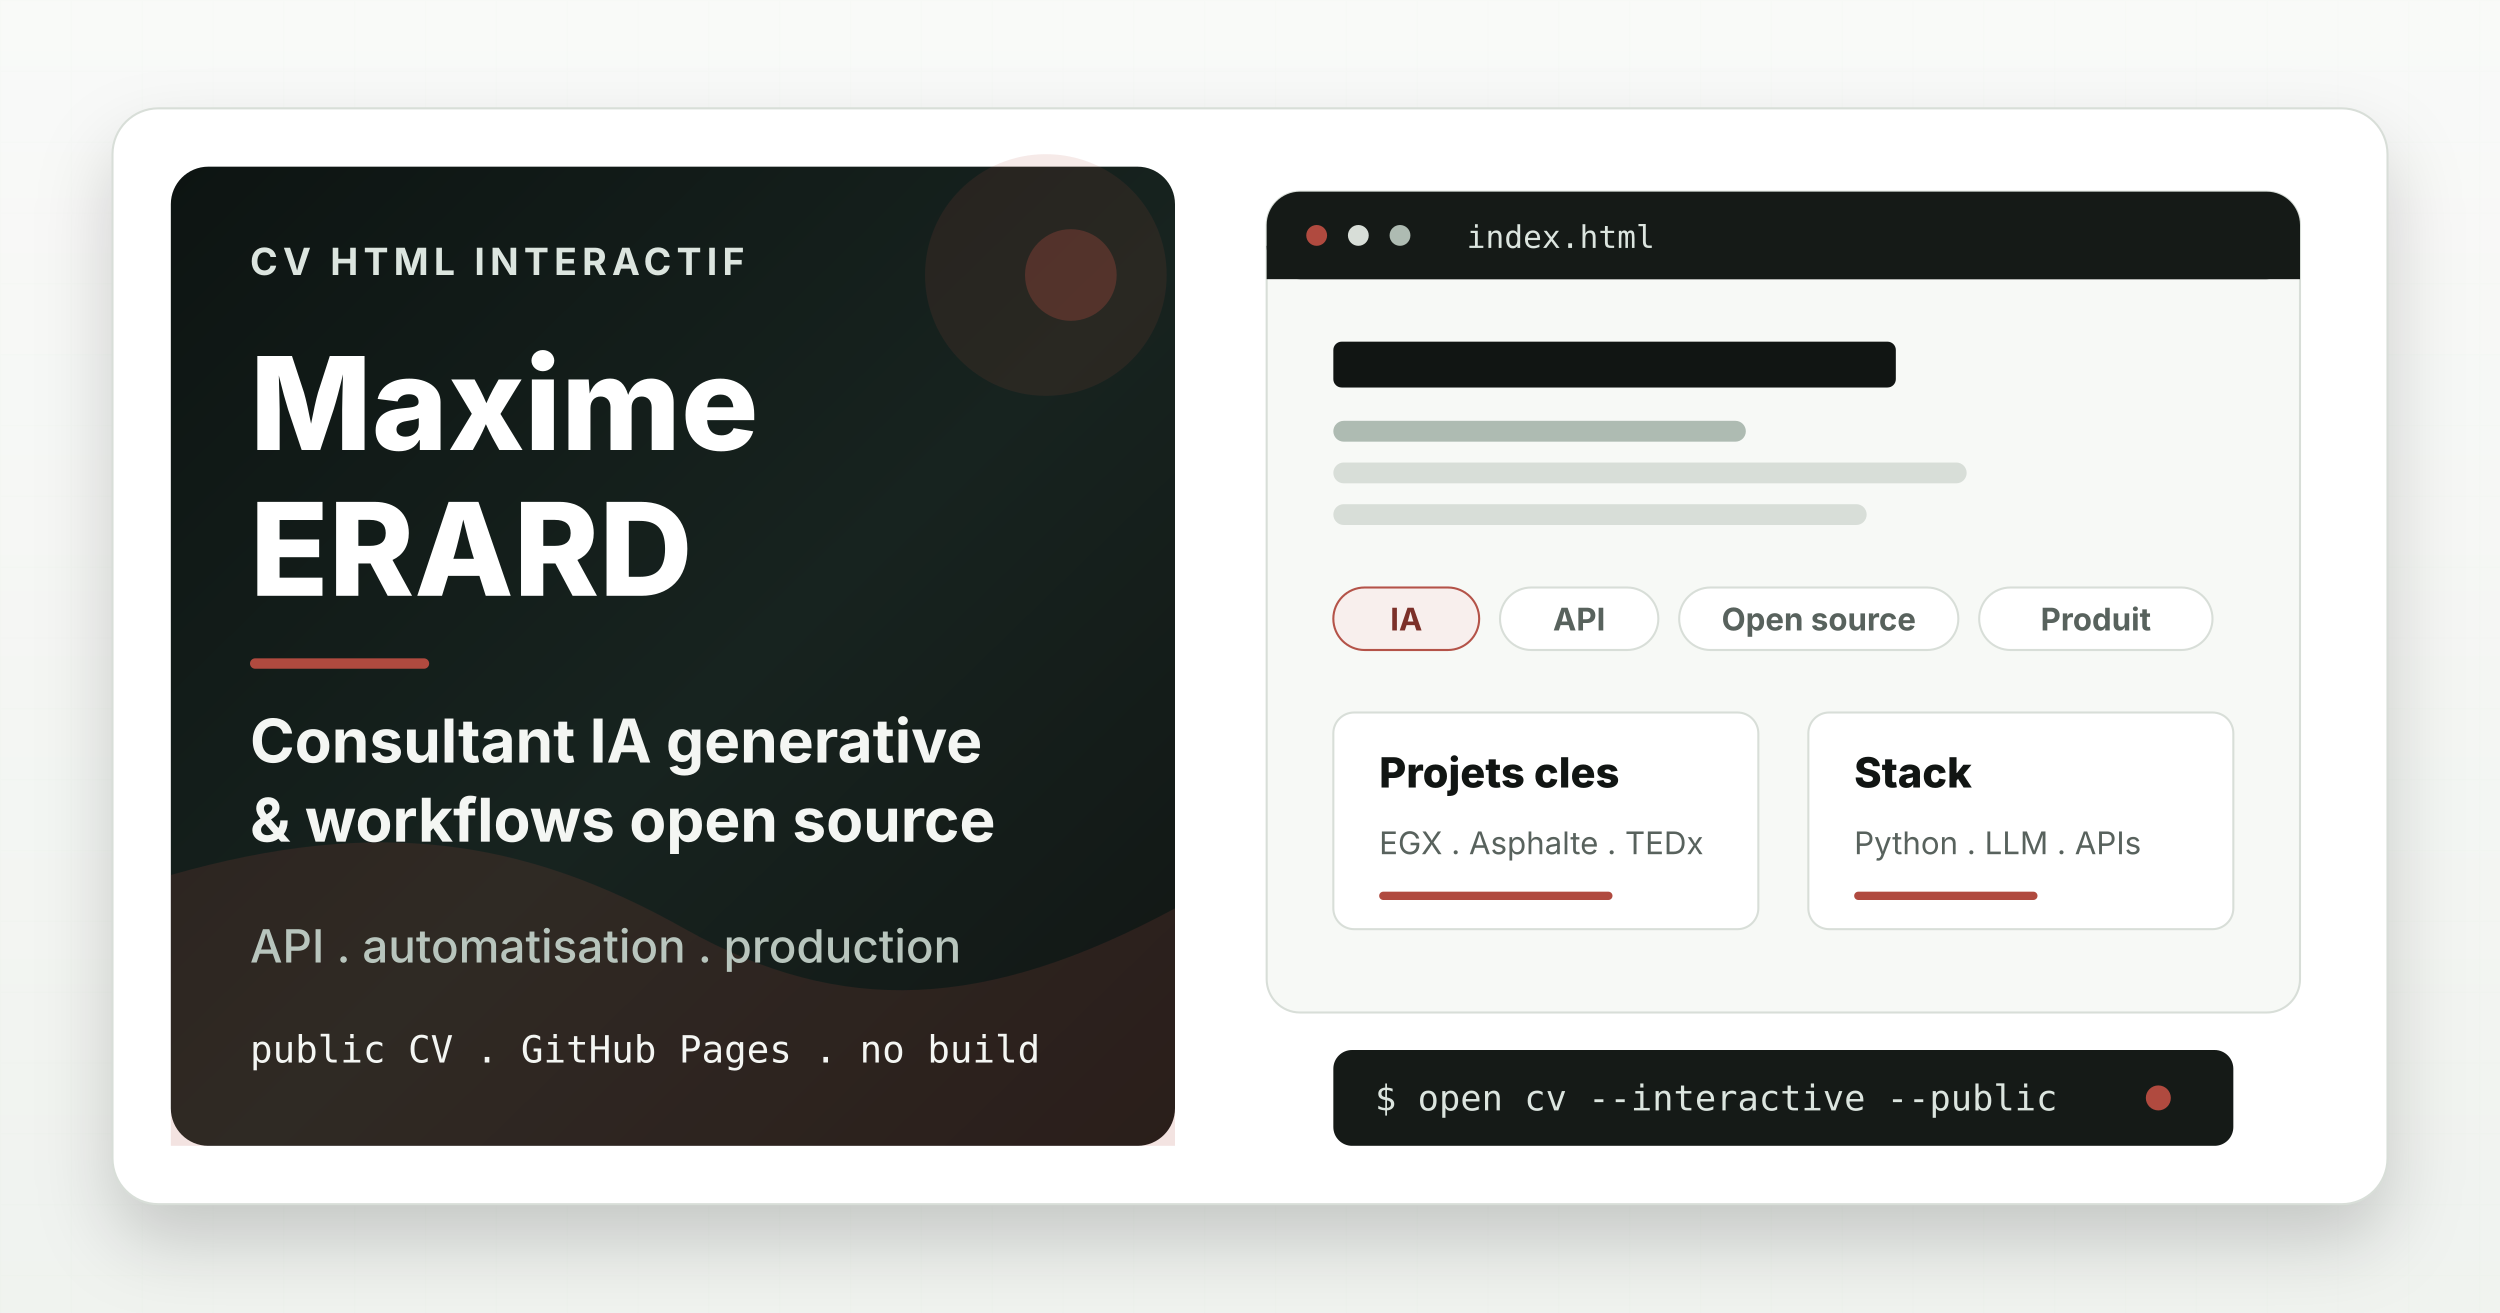
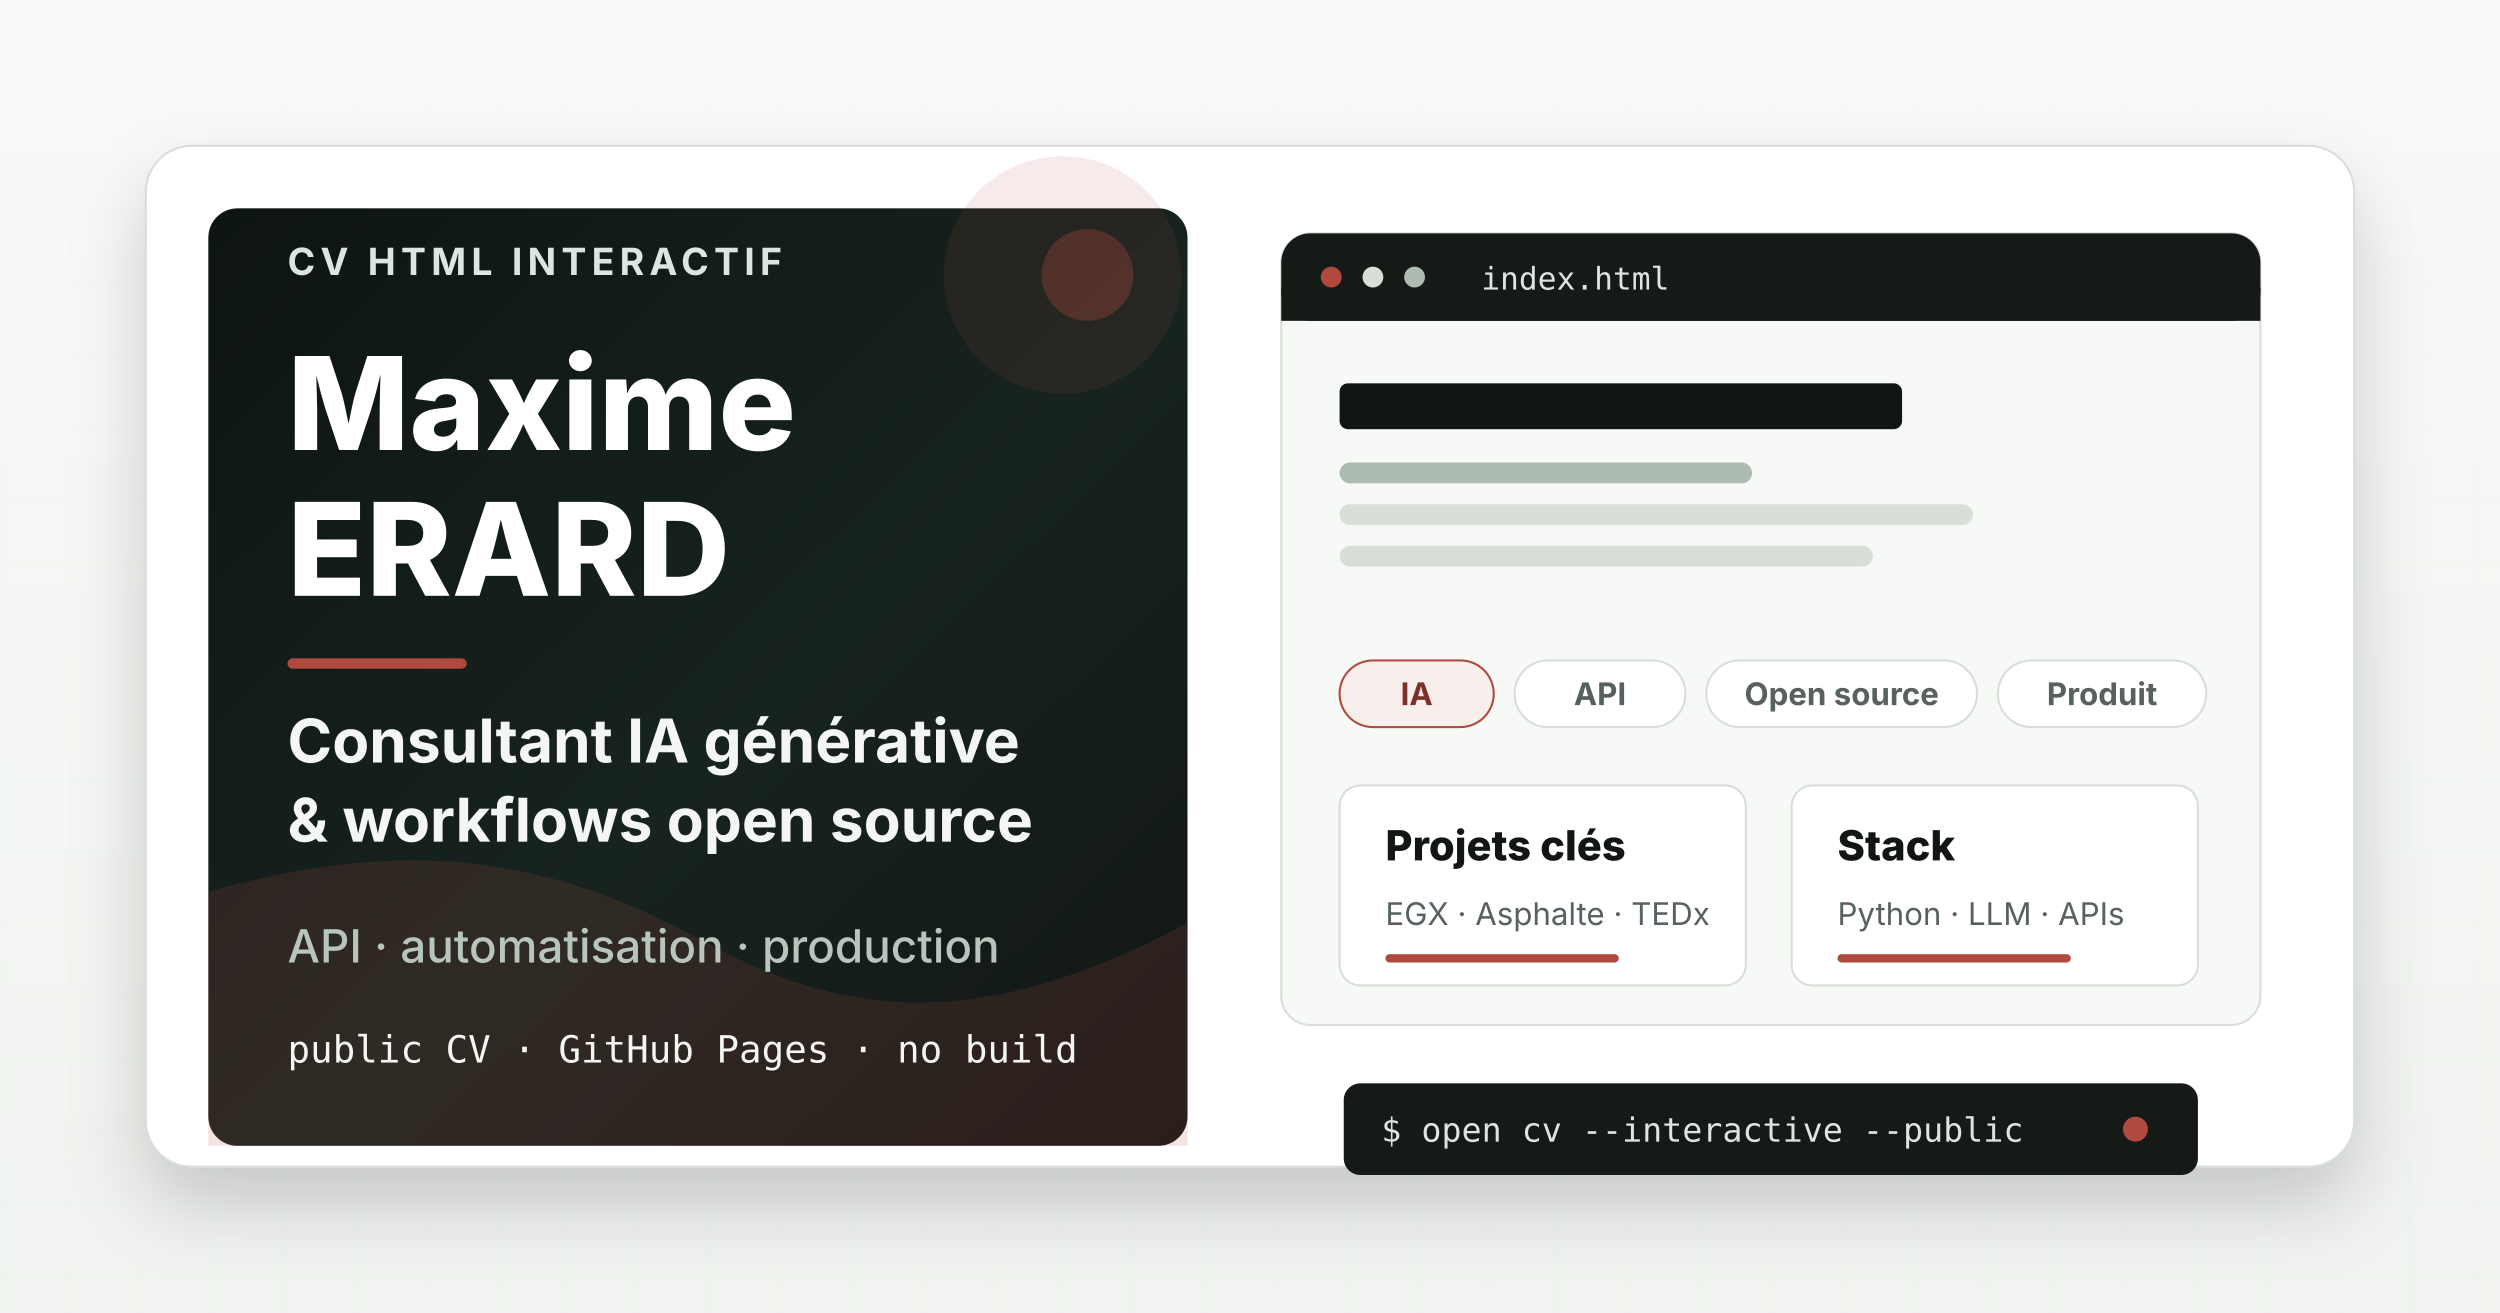
<svg xmlns="http://www.w3.org/2000/svg" width="1200" height="630" viewBox="0 0 1200 630" role="img" aria-labelledby="title desc">
  <defs>
    <linearGradient id="hero" x1="0" y1="0" x2="1" y2="1">
      <stop offset="0" stop-color="#0d1412" />
-       <stop offset="0.54" stop-color="#17231f" />
+       <stop offset="0.55" stop-color="#17231f" />
      <stop offset="1" stop-color="#111513" />
    </linearGradient>
    <linearGradient id="paper" x1="0" y1="0" x2="0" y2="1">
      <stop offset="0" stop-color="#fbfcfa" />
      <stop offset="1" stop-color="#eef2ed" />
    </linearGradient>
    <filter id="shadow" x="-20%" y="-20%" width="140%" height="140%">
      <feDropShadow dx="0" dy="18" stdDeviation="18" flood-color="#0c1310" flood-opacity="0.18" />
    </filter>
    <pattern id="grid" width="34" height="34" patternUnits="userSpaceOnUse">
-       <path d="M34 0H0V34" fill="none" stroke="#d8ded8" stroke-width="1" opacity="0.45" />
+       <path d="M34 0H0V34" fill="none" stroke="#d8ded8" stroke-width="1" opacity="0.42" />
    </pattern>
  </defs>
  <rect width="1200" height="630" fill="#f4f6f3" />
  <rect width="1200" height="630" fill="url(#grid)" opacity="0.55" />
  <path d="M0 0h1200v630H0z" fill="url(#paper)" opacity="0.72" />
-   <rect x="54" y="52" width="1092" height="526" rx="22" fill="#ffffff" filter="url(#shadow)" />
-   <rect x="54" y="52" width="1092" height="526" rx="22" fill="none" stroke="#d8ded8" stroke-width="1" />
-   <rect x="82" y="80" width="482" height="470" rx="18" fill="url(#hero)" />
-   <path d="M82 420c98-28 169-18 247 26 75 42 144 39 235-10v114H82z" fill="#b04a3f" opacity="0.16" />
-   <circle cx="502" cy="132" r="58" fill="#b04a3f" opacity="0.12" />
-   <circle cx="514" cy="132" r="22" fill="#b04a3f" opacity="0.32" />
-   <text x="120" y="132" fill="#dce5df" font-family="Inter, Segoe UI, Arial, sans-serif" font-size="18" font-weight="700" letter-spacing="2.5">CV HTML INTERACTIF</text>
-   <text x="120" y="216" fill="#ffffff" font-family="Inter, Segoe UI, Arial, sans-serif" font-size="62" font-weight="800">Maxime</text>
-   <text x="120" y="286" fill="#ffffff" font-family="Inter, Segoe UI, Arial, sans-serif" font-size="62" font-weight="800">ERARD</text>
-   <rect x="120" y="316" width="86" height="5" rx="2.5" fill="#b04a3f" />
-   <text x="120" y="366" fill="#f4f6f3" font-family="Inter, Segoe UI, Arial, sans-serif" font-size="29" font-weight="700">Consultant IA generative</text>
-   <text x="120" y="404" fill="#f4f6f3" font-family="Inter, Segoe UI, Arial, sans-serif" font-size="29" font-weight="700">&amp; workflows open source</text>
-   <text x="120" y="462" fill="#b8c5bd" font-family="Inter, Segoe UI, Arial, sans-serif" font-size="22" font-weight="500">API . automatisation . production</text>
-   <text x="120" y="510" fill="#f4f6f3" font-family="Consolas, Menlo, monospace" font-size="18">public CV . GitHub Pages . no build</text>
-   <g transform="translate(608 92)">
-     <rect x="0" y="0" width="496" height="394" rx="16" fill="#f7f9f6" stroke="#d8ded8" />
-     <rect x="0" y="0" width="496" height="42" rx="16" fill="#151a17" />
-     <rect x="0" y="26" width="496" height="16" fill="#151a17" />
+   <rect x="70" y="70" width="1060" height="490" rx="22" fill="#ffffff" filter="url(#shadow)" />
+   <rect x="70" y="70" width="1060" height="490" rx="22" fill="none" stroke="#d8ded8" stroke-width="1" />
+   <rect x="100" y="100" width="470" height="450" rx="14" fill="url(#hero)" />
+   <path d="M100 428c96-27 164-17 240 25 73 40 140 38 230-10v107H100z" fill="#b04a3f" opacity="0.16" />
+   <circle cx="510" cy="132" r="57" fill="#b04a3f" opacity="0.11" />
+   <circle cx="522" cy="132" r="22" fill="#b04a3f" opacity="0.32" />
+   <text x="138" y="132" fill="#dce5df" font-family="Inter, Segoe UI, Arial, sans-serif" font-size="18" font-weight="700" letter-spacing="2.5">CV HTML INTERACTIF</text>
+   <text x="138" y="216" fill="#ffffff" font-family="Inter, Segoe UI, Arial, sans-serif" font-size="62" font-weight="800">Maxime</text>
+   <text x="138" y="286" fill="#ffffff" font-family="Inter, Segoe UI, Arial, sans-serif" font-size="62" font-weight="800">ERARD</text>
+   <rect x="138" y="316" width="86" height="5" rx="2.5" fill="#b04a3f" />
+   <text x="138" y="366" fill="#f4f6f3" font-family="Inter, Segoe UI, Arial, sans-serif" font-size="29" font-weight="700">Consultant IA générative</text>
+   <text x="138" y="404" fill="#f4f6f3" font-family="Inter, Segoe UI, Arial, sans-serif" font-size="29" font-weight="700">&amp; workflows open source</text>
+   <text x="138" y="462" fill="#b8c5bd" font-family="Inter, Segoe UI, Arial, sans-serif" font-size="22" font-weight="500">API · automatisation · production</text>
+   <text x="138" y="510" fill="#f4f6f3" font-family="Consolas, Menlo, monospace" font-size="18">public CV · GitHub Pages · no build</text>
+   <g id="right-panel" transform="translate(615 112)">
+     <rect x="0" y="0" width="470" height="380" rx="14" fill="#f7f9f6" stroke="#d8ded8" />
+     <rect x="0" y="0" width="470" height="42" rx="14" fill="#151a17" />
+     <rect x="0" y="26" width="470" height="16" fill="#151a17" />
    <circle cx="24" cy="21" r="5" fill="#b04a3f" />
    <circle cx="44" cy="21" r="5" fill="#d8ded8" />
    <circle cx="64" cy="21" r="5" fill="#aebbb2" />
    <text x="96" y="27" fill="#dce5df" font-family="Consolas, Menlo, monospace" font-size="15">index.html</text>
-     <rect x="32" y="72" width="270" height="22" rx="4" fill="#111513" />
-     <rect x="32" y="110" width="198" height="10" rx="5" fill="#aebbb2" />
-     <rect x="32" y="130" width="304" height="10" rx="5" fill="#d8ded8" />
-     <rect x="32" y="150" width="256" height="10" rx="5" fill="#d8ded8" />
-     <g font-family="Inter, Segoe UI, Arial, sans-serif" font-size="15" font-weight="700" text-anchor="middle" dominant-baseline="middle">
-       <rect x="32" y="190" width="70" height="30" rx="15" fill="#f8eeec" stroke="#b04a3f" opacity="0.95" />
-       <text x="67" y="205" fill="#7c3029">IA</text>
-       <rect x="112" y="190" width="76" height="30" rx="15" fill="#ffffff" stroke="#d8ded8" />
-       <text x="150" y="205" fill="#58625d">API</text>
-       <rect x="198" y="190" width="134" height="30" rx="15" fill="#ffffff" stroke="#d8ded8" />
-       <text x="265" y="205" fill="#58625d">Open source</text>
-       <rect x="342" y="190" width="112" height="30" rx="15" fill="#ffffff" stroke="#d8ded8" />
-       <text x="398" y="205" fill="#58625d">Produit</text>
+     <g id="skeleton">
+       <rect x="28" y="72" width="270" height="22" rx="4" fill="#111513" />
+       <rect x="28" y="110" width="198" height="10" rx="5" fill="#aebbb2" />
+       <rect x="28" y="130" width="304" height="10" rx="5" fill="#d8ded8" />
+       <rect x="28" y="150" width="256" height="10" rx="5" fill="#d8ded8" />
    </g>
-     <g>
-       <rect x="32" y="250" width="204" height="104" rx="10" fill="#ffffff" stroke="#d8ded8" />
-       <text x="54" y="286" fill="#111513" font-family="Inter, Segoe UI, Arial, sans-serif" font-size="20" font-weight="800">Projets cles</text>
-       <text x="54" y="318" fill="#58625d" font-family="Inter, Segoe UI, Arial, sans-serif" font-size="15">EGX . Asphalte . TEDx</text>
-       <rect x="54" y="336" width="112" height="4" rx="2" fill="#b04a3f" />
-       <rect x="260" y="250" width="204" height="104" rx="10" fill="#ffffff" stroke="#d8ded8" />
-       <text x="282" y="286" fill="#111513" font-family="Inter, Segoe UI, Arial, sans-serif" font-size="20" font-weight="800">Stack</text>
-       <text x="282" y="318" fill="#58625d" font-family="Inter, Segoe UI, Arial, sans-serif" font-size="15">Python . LLM . APIs</text>
-       <rect x="282" y="336" width="88" height="4" rx="2" fill="#b04a3f" />
+     <g id="tags" font-family="Inter, Segoe UI, Arial, sans-serif" font-size="15" font-weight="700" text-anchor="middle" dominant-baseline="central">
+       <rect x="28" y="205" width="74" height="32" rx="16" fill="#f8eeec" stroke="#b04a3f" />
+       <text x="65" y="221" fill="#7c3029">IA</text>
+       <rect x="112" y="205" width="82" height="32" rx="16" fill="#ffffff" stroke="#d8ded8" />
+       <text x="153" y="221" fill="#58625d">API</text>
+       <rect x="204" y="205" width="130" height="32" rx="16" fill="#ffffff" stroke="#d8ded8" />
+       <text x="269" y="221" fill="#58625d">Open source</text>
+       <rect x="344" y="205" width="100" height="32" rx="16" fill="#ffffff" stroke="#d8ded8" />
+       <text x="394" y="221" fill="#58625d">Produit</text>
+     </g>
+     <g id="cards">
+       <rect x="28" y="265" width="195" height="96" rx="10" fill="#ffffff" stroke="#d8ded8" />
+       <text x="50" y="301" fill="#111513" font-family="Inter, Segoe UI, Arial, sans-serif" font-size="20" font-weight="800">Projets clés</text>
+       <text x="50" y="332" fill="#58625d" font-family="Inter, Segoe UI, Arial, sans-serif" font-size="15">EGX · Asphalte · TEDx</text>
+       <rect x="50" y="346" width="112" height="4" rx="2" fill="#b04a3f" />
+       <rect x="245" y="265" width="195" height="96" rx="10" fill="#ffffff" stroke="#d8ded8" />
+       <text x="267" y="301" fill="#111513" font-family="Inter, Segoe UI, Arial, sans-serif" font-size="20" font-weight="800">Stack</text>
+       <text x="267" y="332" fill="#58625d" font-family="Inter, Segoe UI, Arial, sans-serif" font-size="15">Python · LLM · APIs</text>
+       <rect x="267" y="346" width="112" height="4" rx="2" fill="#b04a3f" />
    </g>
  </g>
-   <g transform="translate(640 504)">
-     <rect x="0" y="0" width="432" height="46" rx="9" fill="#151a17" />
-     <text x="20" y="29" fill="#dce5df" font-family="Consolas, Menlo, monospace" font-size="17">$ open cv --interactive --public</text>
-     <circle cx="396" cy="23" r="6" fill="#b04a3f" />
+   <g transform="translate(645 520)">
+     <rect x="0" y="0" width="410" height="44" rx="8" fill="#151a17" />
+     <text x="18" y="28" fill="#dce5df" font-family="Consolas, Menlo, monospace" font-size="16">$ open cv --interactive --public</text>
+     <circle cx="380" cy="22" r="6" fill="#b04a3f" />
  </g>
</svg>
